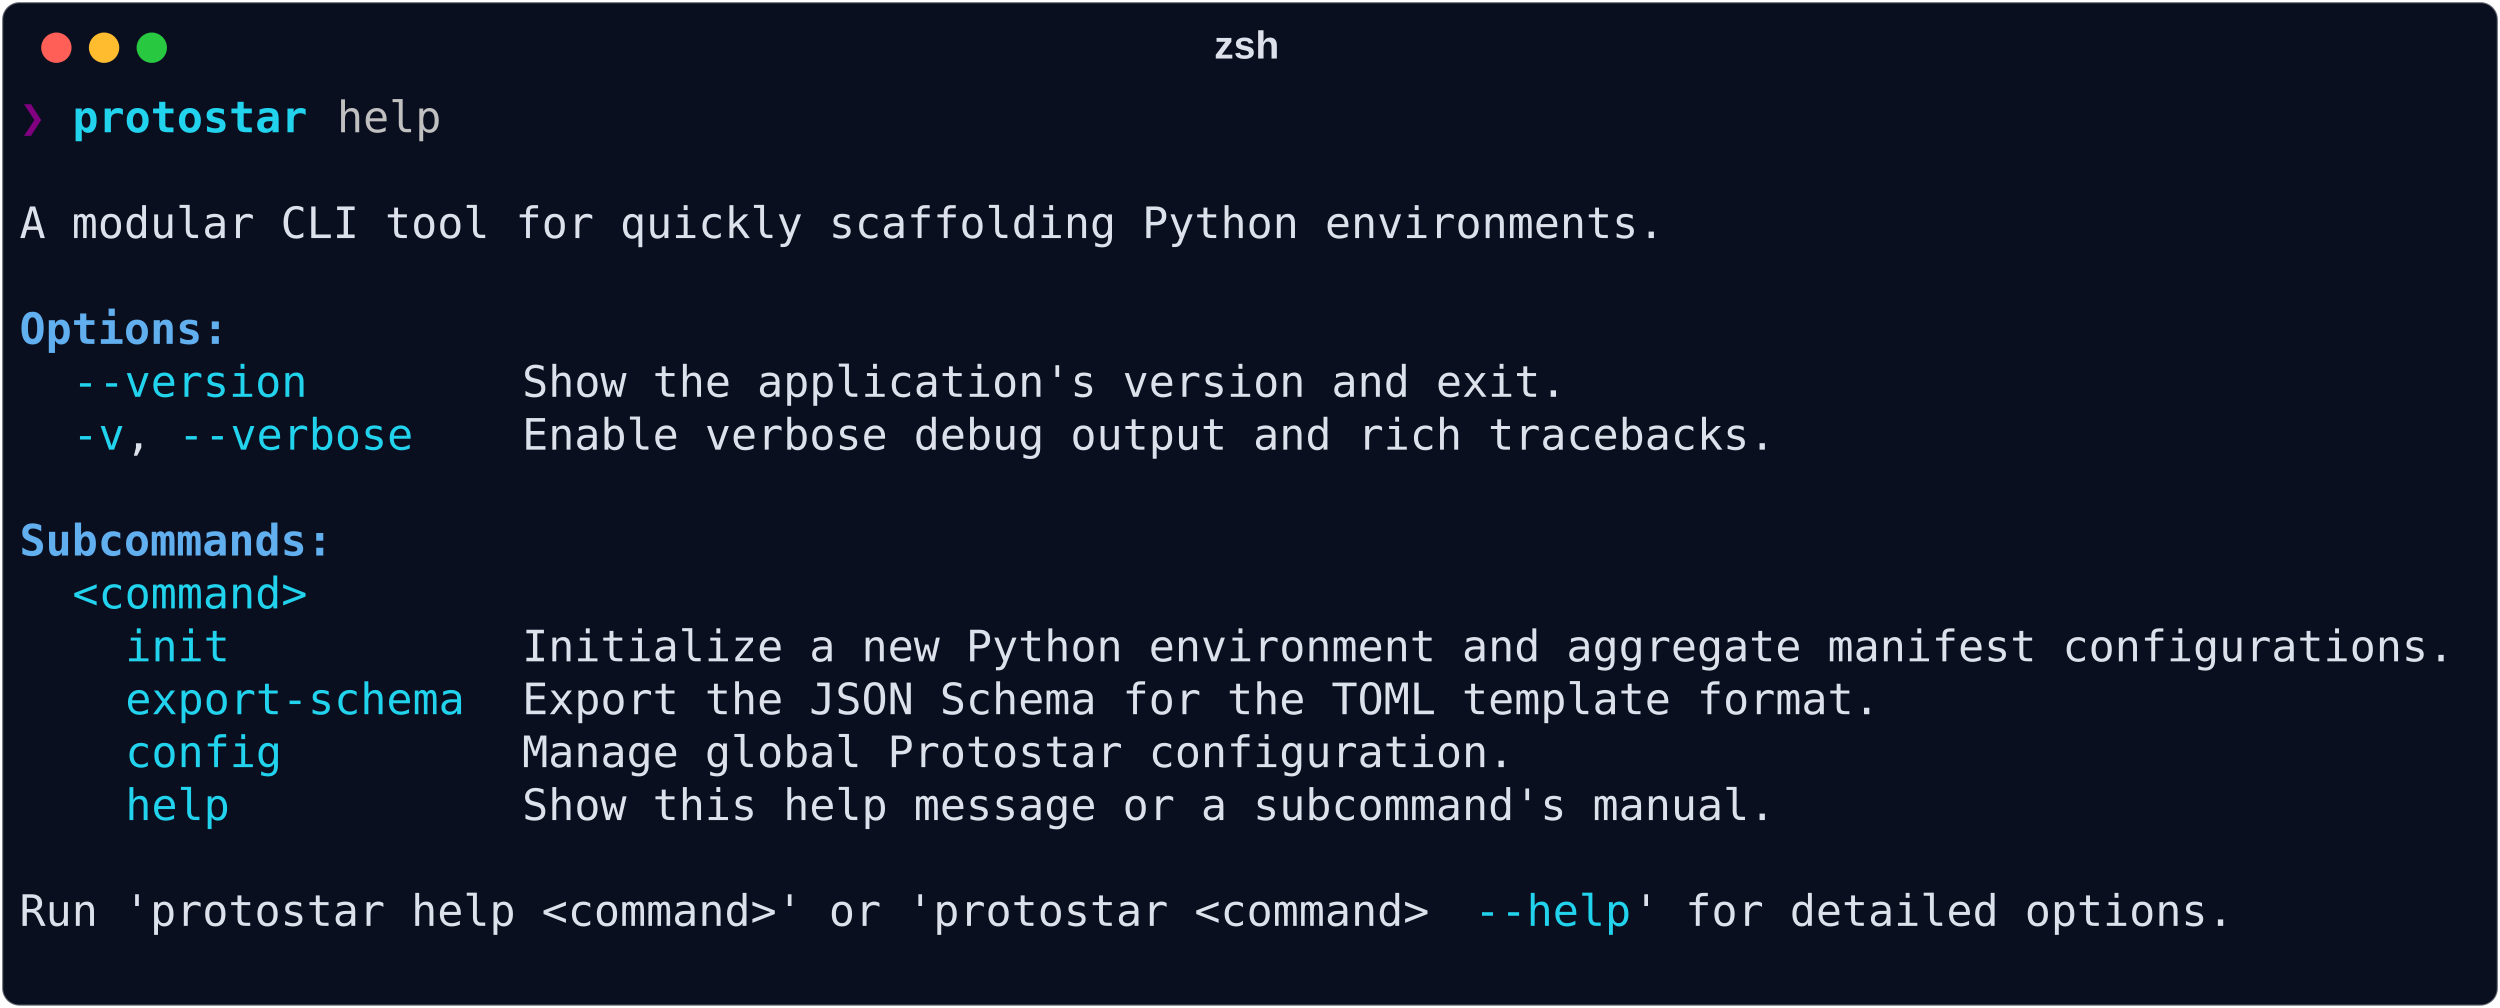
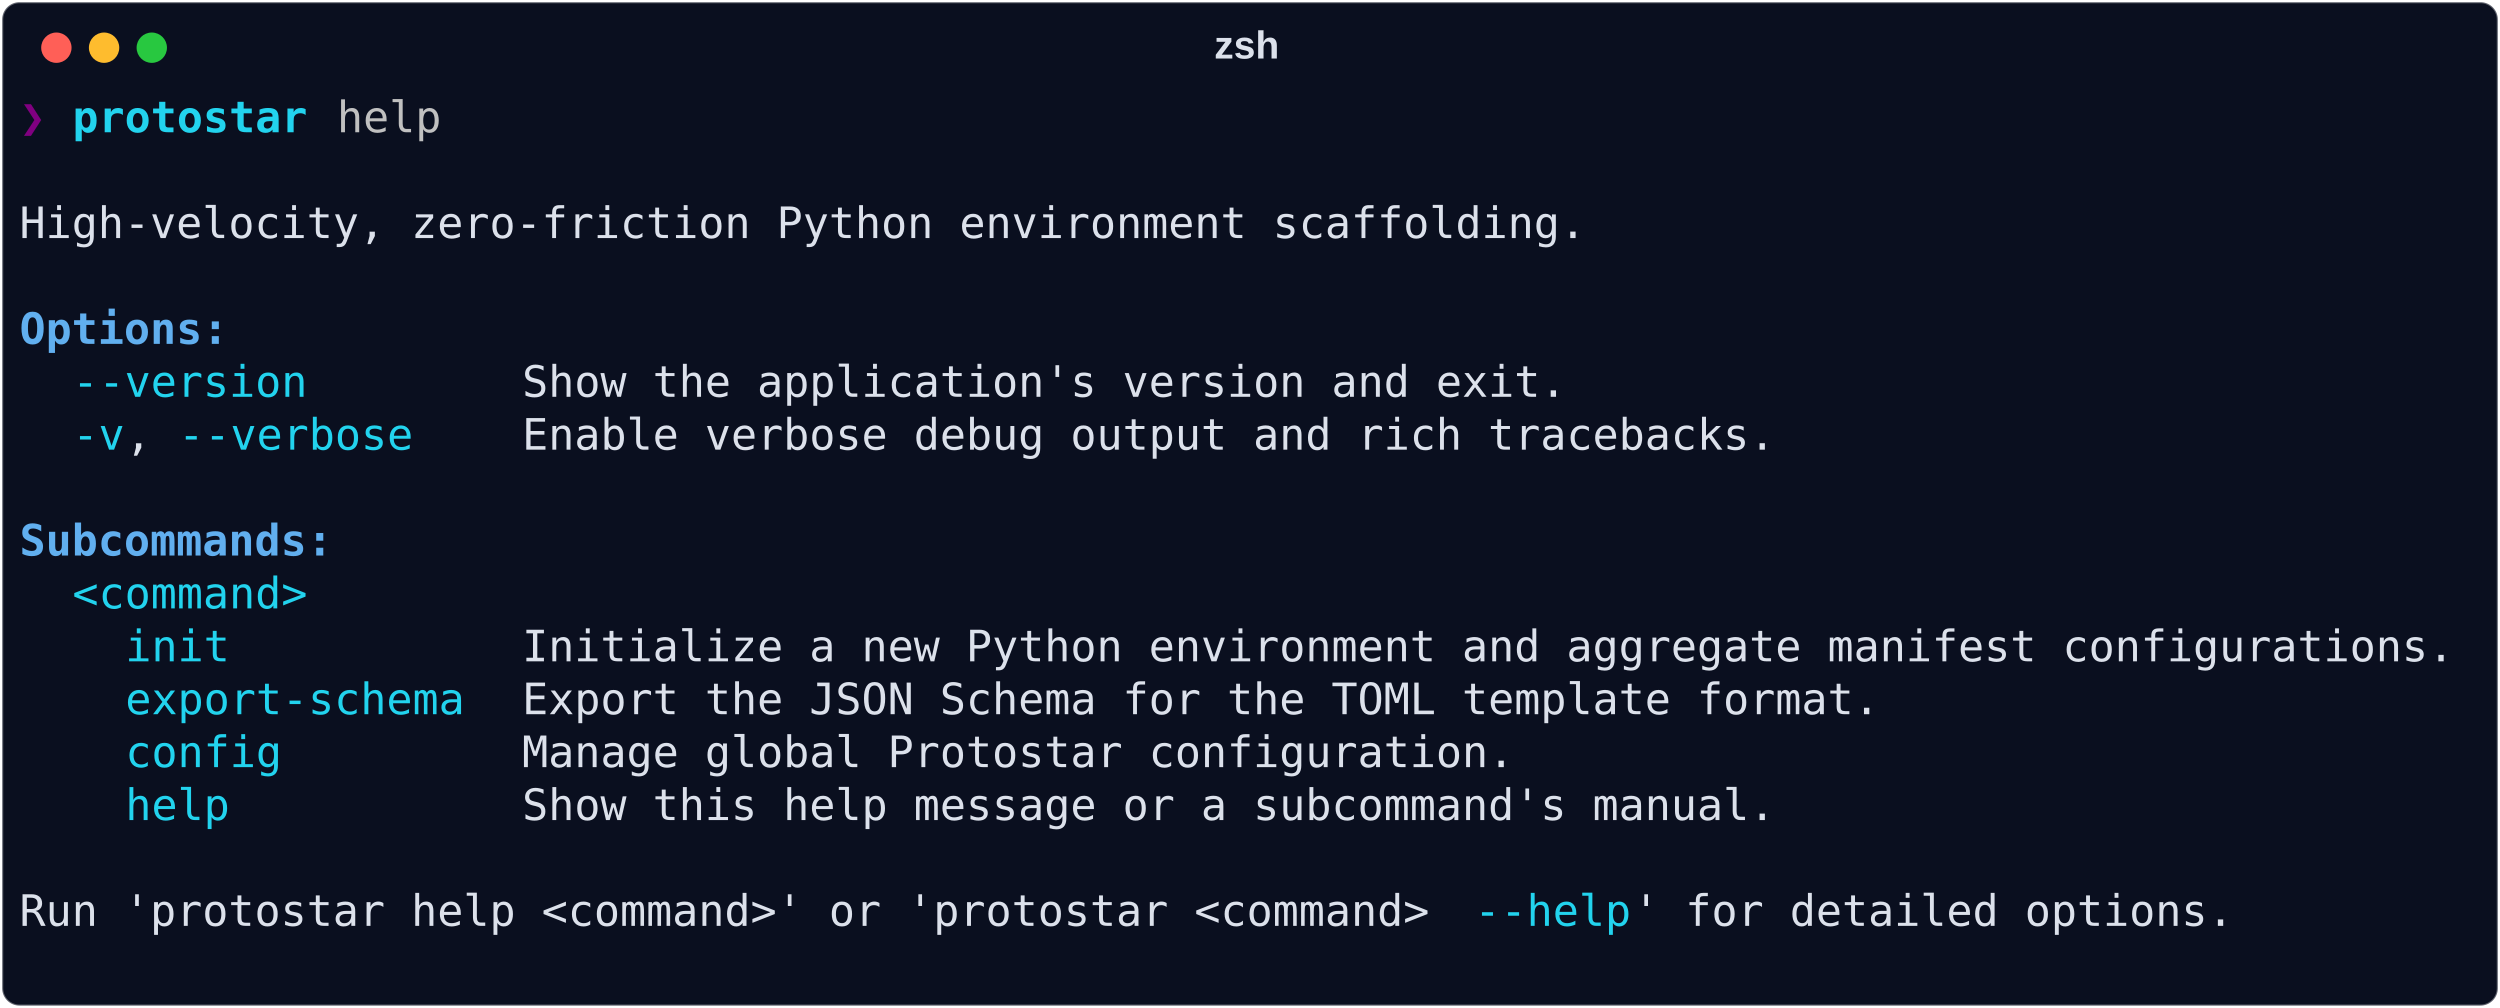
<svg xmlns="http://www.w3.org/2000/svg" class="rich-terminal" viewBox="0 0 1153 464.8">
  <style>

    @font-face {
        font-family: "Fira Code";
        src: local("FiraCode-Regular"),
                url("https://cdnjs.cloudflare.com/ajax/libs/firacode/6.2.0/woff2/FiraCode-Regular.woff2") format("woff2"),
                url("https://cdnjs.cloudflare.com/ajax/libs/firacode/6.2.0/woff/FiraCode-Regular.woff") format("woff");
        font-style: normal;
        font-weight: 400;
    }
    @font-face {
        font-family: "Fira Code";
        src: local("FiraCode-Bold"),
                url("https://cdnjs.cloudflare.com/ajax/libs/firacode/6.2.0/woff2/FiraCode-Bold.woff2") format("woff2"),
                url("https://cdnjs.cloudflare.com/ajax/libs/firacode/6.2.0/woff/FiraCode-Bold.woff") format("woff");
        font-style: bold;
        font-weight: 700;
    }

    .cli_help-matrix {
        font-family: Fira Code, monospace;
        font-size: 20px;
        line-height: 24.4px;
        font-variant-east-asian: full-width;
    }

    .cli_help-title {
        font-size: 18px;
        font-weight: bold;
        font-family: arial;
    }

    .cli_help-r1 { fill: #800080;font-weight: bold }
.cli_help-r2 { fill: #22d3ee;font-weight: bold }
.cli_help-r3 { fill: #c0c0c0 }
.cli_help-r4 { fill: #dce1eb }
.cli_help-r5 { fill: #61afef;font-weight: bold }
.cli_help-r6 { fill: #22d3ee }
    </style>
  <defs>
    <clipPath id="cli_help-clip-terminal">
      <rect x="0" y="0" width="1133.6" height="413.8" />
    </clipPath>
    <clipPath id="cli_help-line-0">
      <rect x="0" y="1.5" width="1134.6" height="24.65" />
    </clipPath>
    <clipPath id="cli_help-line-1">
      <rect x="0" y="25.9" width="1134.6" height="24.65" />
    </clipPath>
    <clipPath id="cli_help-line-2">
      <rect x="0" y="50.3" width="1134.6" height="24.65" />
    </clipPath>
    <clipPath id="cli_help-line-3">
      <rect x="0" y="74.7" width="1134.6" height="24.65" />
    </clipPath>
    <clipPath id="cli_help-line-4">
      <rect x="0" y="99.1" width="1134.6" height="24.65" />
    </clipPath>
    <clipPath id="cli_help-line-5">
      <rect x="0" y="123.5" width="1134.6" height="24.65" />
    </clipPath>
    <clipPath id="cli_help-line-6">
      <rect x="0" y="147.9" width="1134.6" height="24.65" />
    </clipPath>
    <clipPath id="cli_help-line-7">
      <rect x="0" y="172.3" width="1134.6" height="24.65" />
    </clipPath>
    <clipPath id="cli_help-line-8">
      <rect x="0" y="196.7" width="1134.6" height="24.65" />
    </clipPath>
    <clipPath id="cli_help-line-9">
      <rect x="0" y="221.1" width="1134.6" height="24.65" />
    </clipPath>
    <clipPath id="cli_help-line-10">
      <rect x="0" y="245.5" width="1134.6" height="24.65" />
    </clipPath>
    <clipPath id="cli_help-line-11">
      <rect x="0" y="269.9" width="1134.6" height="24.65" />
    </clipPath>
    <clipPath id="cli_help-line-12">
      <rect x="0" y="294.3" width="1134.6" height="24.65" />
    </clipPath>
    <clipPath id="cli_help-line-13">
      <rect x="0" y="318.7" width="1134.6" height="24.65" />
    </clipPath>
    <clipPath id="cli_help-line-14">
      <rect x="0" y="343.1" width="1134.6" height="24.65" />
    </clipPath>
    <clipPath id="cli_help-line-15">
      <rect x="0" y="367.5" width="1134.6" height="24.65" />
    </clipPath>
  </defs>
  <rect fill="#0a0f1f" stroke="rgba(255,255,255,0.35)" stroke-width="1" x="1" y="1" width="1151" height="462.8" rx="8" />
  <text class="cli_help-title" fill="#dce1eb" text-anchor="middle" x="575" y="27">zsh</text>
  <g transform="translate(26,22)">
    <circle cx="0" cy="0" r="7" fill="#ff5f57" />
    <circle cx="22" cy="0" r="7" fill="#febc2e" />
    <circle cx="44" cy="0" r="7" fill="#28c840" />
  </g>
  <g transform="translate(9, 41)" clip-path="url(#cli_help-clip-terminal)">
    <g class="cli_help-matrix">
      <text class="cli_help-r1" x="0" y="20" textLength="24.4" clip-path="url(#cli_help-line-0)">❯ </text>
      <text class="cli_help-r2" x="24.4" y="20" textLength="122" clip-path="url(#cli_help-line-0)">protostar </text>
      <text class="cli_help-r3" x="146.4" y="20" textLength="48.8" clip-path="url(#cli_help-line-0)">help</text>
      <text class="cli_help-r4" x="1134.6" y="20" textLength="12.2" clip-path="url(#cli_help-line-0)">
</text>
      <text class="cli_help-r4" x="1134.6" y="44.4" textLength="12.2" clip-path="url(#cli_help-line-1)">
</text>
-       <text class="cli_help-r4" x="0" y="68.8" textLength="768.6" clip-path="url(#cli_help-line-2)">A modular CLI tool for quickly scaffolding Python environments.</text>
+       <text class="cli_help-r4" x="0" y="68.8" textLength="732" clip-path="url(#cli_help-line-2)">High-velocity, zero-friction Python environment scaffolding.</text>
      <text class="cli_help-r4" x="1134.6" y="68.8" textLength="12.2" clip-path="url(#cli_help-line-2)">
</text>
      <text class="cli_help-r4" x="1134.6" y="93.2" textLength="12.2" clip-path="url(#cli_help-line-3)">
</text>
      <text class="cli_help-r5" x="0" y="117.6" textLength="97.6" clip-path="url(#cli_help-line-4)">Options:</text>
      <text class="cli_help-r4" x="1134.6" y="117.6" textLength="12.2" clip-path="url(#cli_help-line-4)">
</text>
      <text class="cli_help-r6" x="24.4" y="142" textLength="109.8" clip-path="url(#cli_help-line-5)">--version</text>
      <text class="cli_help-r4" x="231.8" y="142" textLength="488" clip-path="url(#cli_help-line-5)">Show the application's version and exit.</text>
      <text class="cli_help-r4" x="1134.6" y="142" textLength="12.2" clip-path="url(#cli_help-line-5)">
</text>
      <text class="cli_help-r6" x="24.4" y="166.4" textLength="24.4" clip-path="url(#cli_help-line-6)">-v</text>
      <text class="cli_help-r4" x="48.8" y="166.4" textLength="24.4" clip-path="url(#cli_help-line-6)">, </text>
      <text class="cli_help-r6" x="73.2" y="166.4" textLength="109.8" clip-path="url(#cli_help-line-6)">--verbose</text>
      <text class="cli_help-r4" x="231.8" y="166.4" textLength="585.6" clip-path="url(#cli_help-line-6)">Enable verbose debug output and rich tracebacks.</text>
      <text class="cli_help-r4" x="1134.6" y="166.4" textLength="12.2" clip-path="url(#cli_help-line-6)">
</text>
      <text class="cli_help-r4" x="1134.6" y="190.8" textLength="12.2" clip-path="url(#cli_help-line-7)">
</text>
      <text class="cli_help-r5" x="0" y="215.2" textLength="146.4" clip-path="url(#cli_help-line-8)">Subcommands:</text>
      <text class="cli_help-r4" x="1134.6" y="215.2" textLength="12.2" clip-path="url(#cli_help-line-8)">
</text>
      <text class="cli_help-r6" x="24.4" y="239.6" textLength="109.8" clip-path="url(#cli_help-line-9)">&lt;command&gt;</text>
      <text class="cli_help-r4" x="1134.6" y="239.6" textLength="12.2" clip-path="url(#cli_help-line-9)">
</text>
      <text class="cli_help-r6" x="48.8" y="264" textLength="48.8" clip-path="url(#cli_help-line-10)">init</text>
      <text class="cli_help-r4" x="231.8" y="264" textLength="902.8" clip-path="url(#cli_help-line-10)">Initialize a new Python environment and aggregate manifest configurations.</text>
      <text class="cli_help-r4" x="1134.6" y="264" textLength="12.2" clip-path="url(#cli_help-line-10)">
</text>
      <text class="cli_help-r6" x="48.8" y="288.4" textLength="158.6" clip-path="url(#cli_help-line-11)">export-schema</text>
      <text class="cli_help-r4" x="231.8" y="288.4" textLength="634.4" clip-path="url(#cli_help-line-11)">Export the JSON Schema for the TOML template format.</text>
      <text class="cli_help-r4" x="1134.6" y="288.4" textLength="12.2" clip-path="url(#cli_help-line-11)">
</text>
      <text class="cli_help-r6" x="48.8" y="312.8" textLength="73.2" clip-path="url(#cli_help-line-12)">config</text>
      <text class="cli_help-r4" x="231.8" y="312.8" textLength="463.6" clip-path="url(#cli_help-line-12)">Manage global Protostar configuration.</text>
      <text class="cli_help-r4" x="1134.6" y="312.8" textLength="12.2" clip-path="url(#cli_help-line-12)">
</text>
      <text class="cli_help-r6" x="48.8" y="337.2" textLength="48.8" clip-path="url(#cli_help-line-13)">help</text>
      <text class="cli_help-r4" x="231.8" y="337.2" textLength="585.6" clip-path="url(#cli_help-line-13)">Show this help message or a subcommand's manual.</text>
      <text class="cli_help-r4" x="1134.6" y="337.2" textLength="12.2" clip-path="url(#cli_help-line-13)">
</text>
      <text class="cli_help-r4" x="1134.6" y="361.6" textLength="12.2" clip-path="url(#cli_help-line-14)">
</text>
      <text class="cli_help-r4" x="0" y="386" textLength="671" clip-path="url(#cli_help-line-15)">Run 'protostar help &lt;command&gt;' or 'protostar &lt;command&gt; </text>
      <text class="cli_help-r6" x="671" y="386" textLength="73.2" clip-path="url(#cli_help-line-15)">--help</text>
      <text class="cli_help-r4" x="744.2" y="386" textLength="280.6" clip-path="url(#cli_help-line-15)">' for detailed options.</text>
      <text class="cli_help-r4" x="1134.6" y="386" textLength="12.2" clip-path="url(#cli_help-line-15)">
</text>
      <text class="cli_help-r4" x="1134.6" y="410.4" textLength="12.2" clip-path="url(#cli_help-line-16)">
</text>
    </g>
  </g>
</svg>
